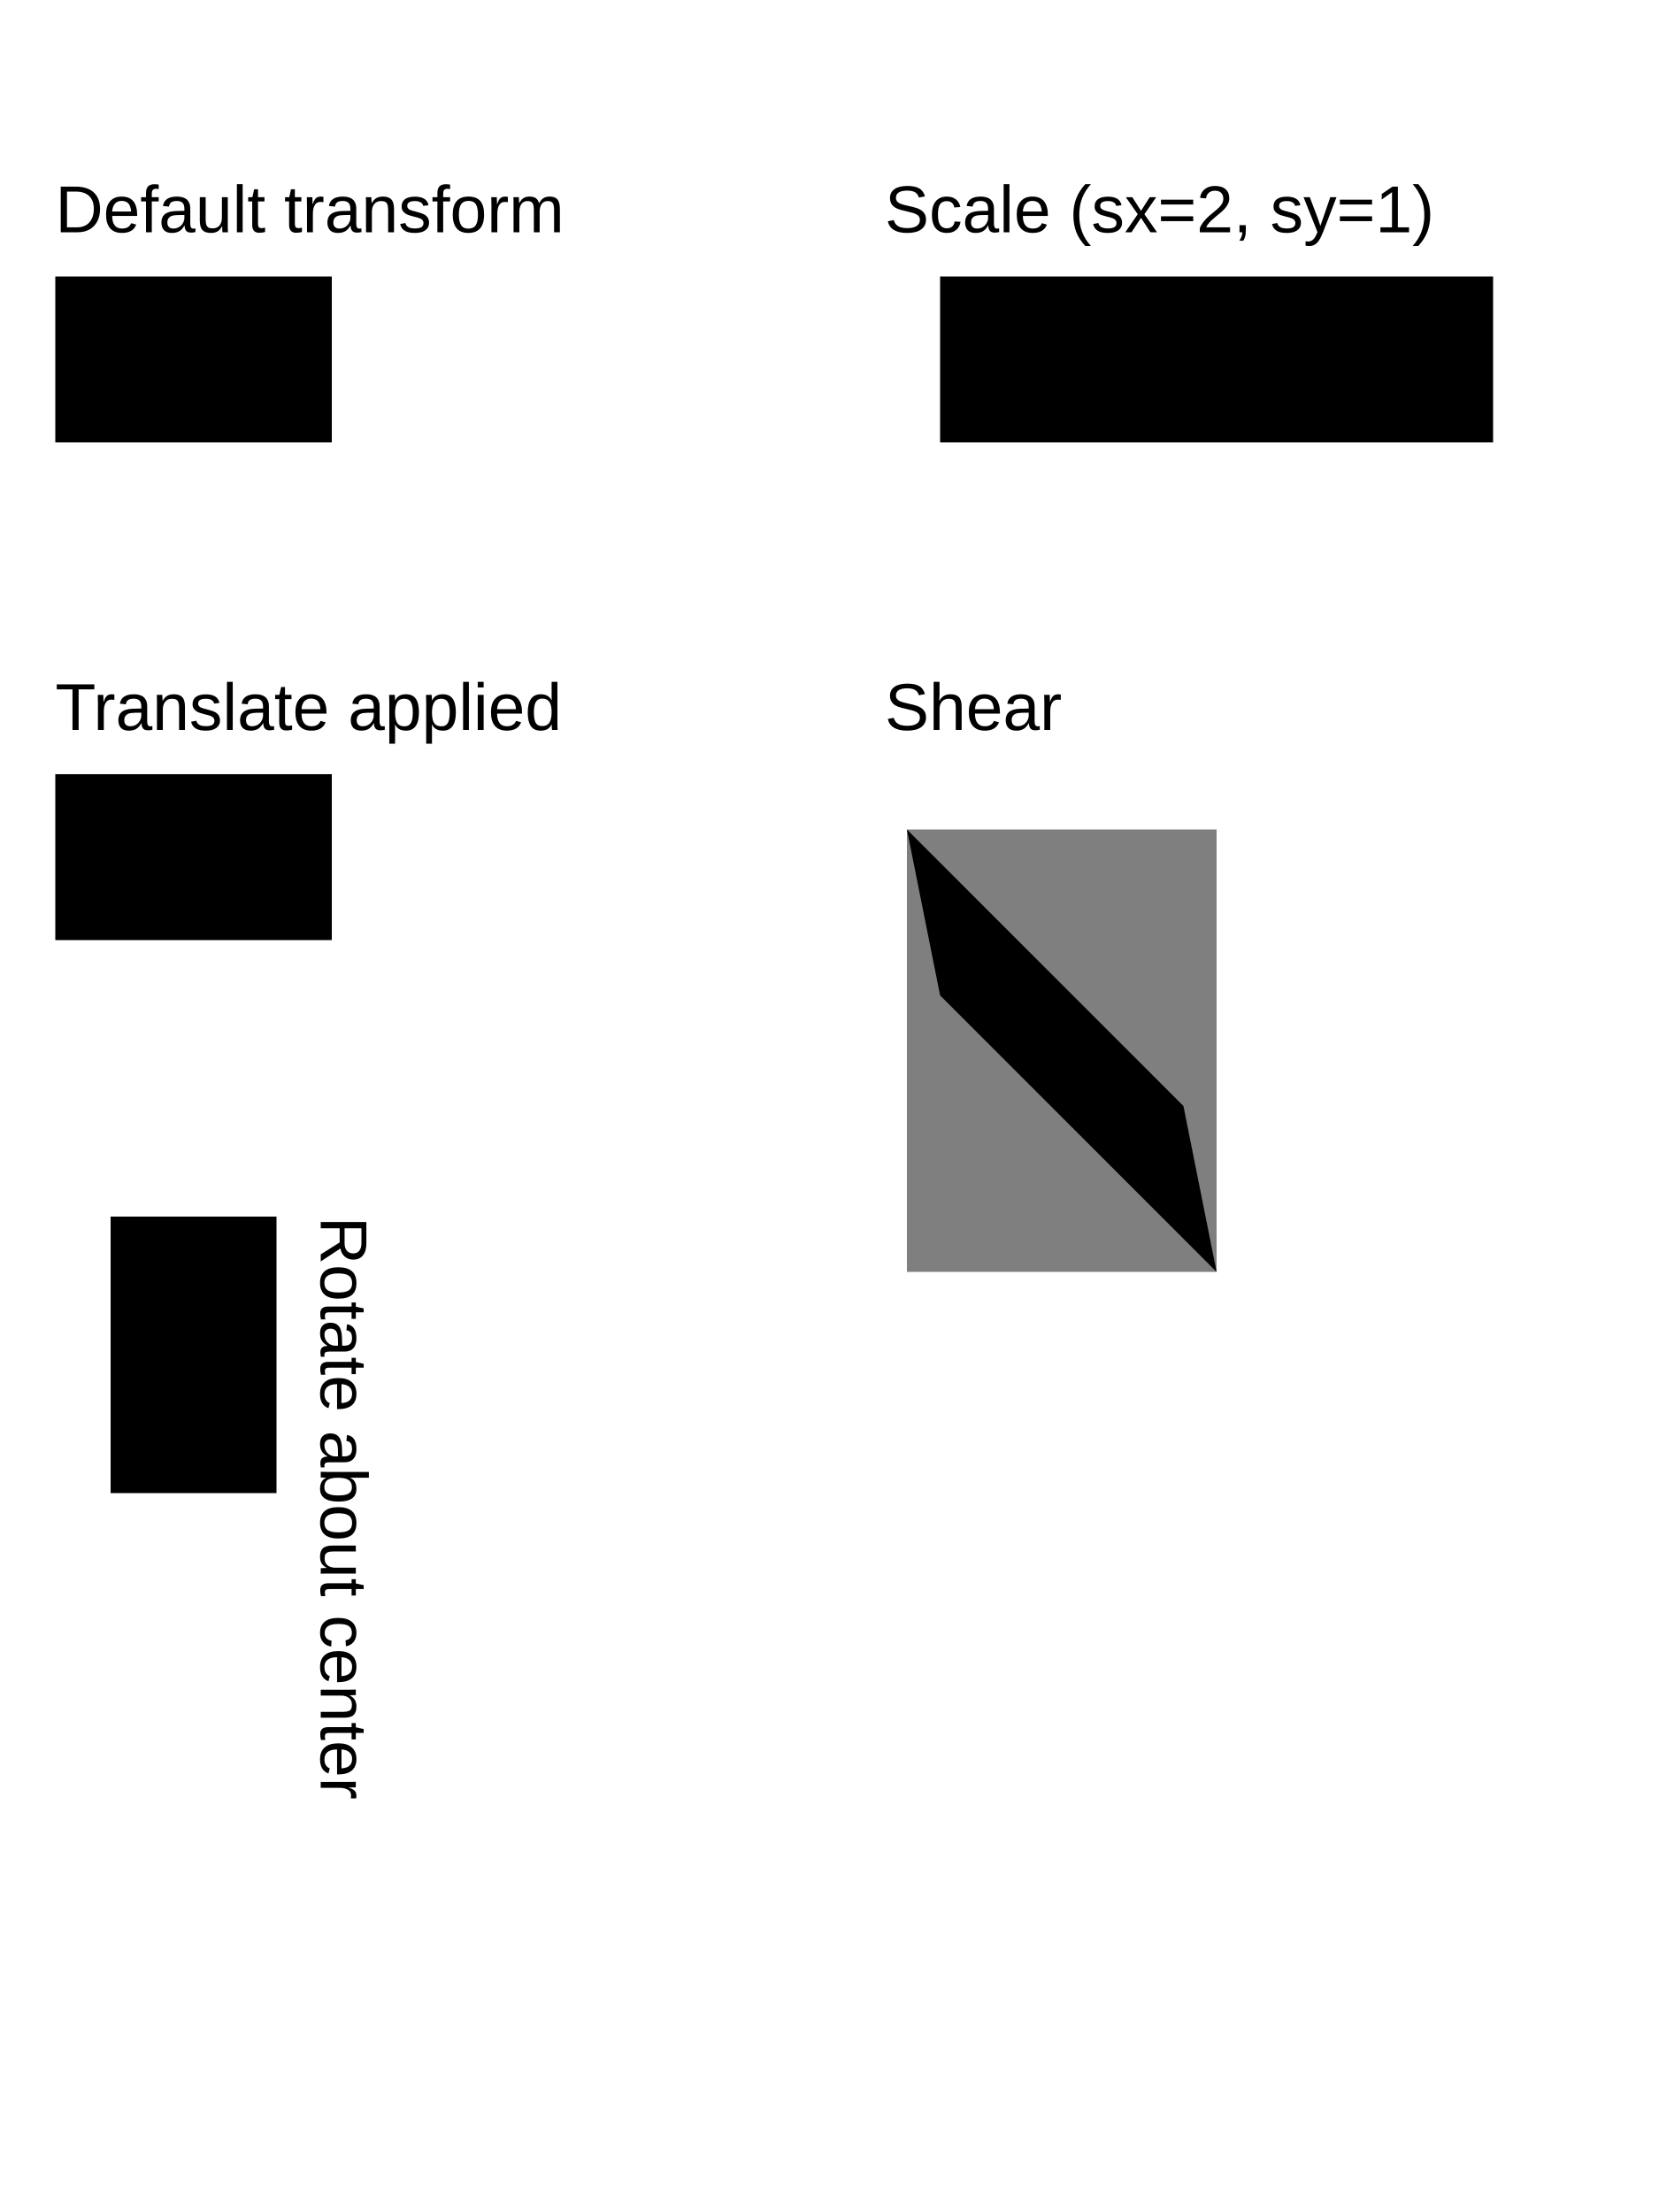
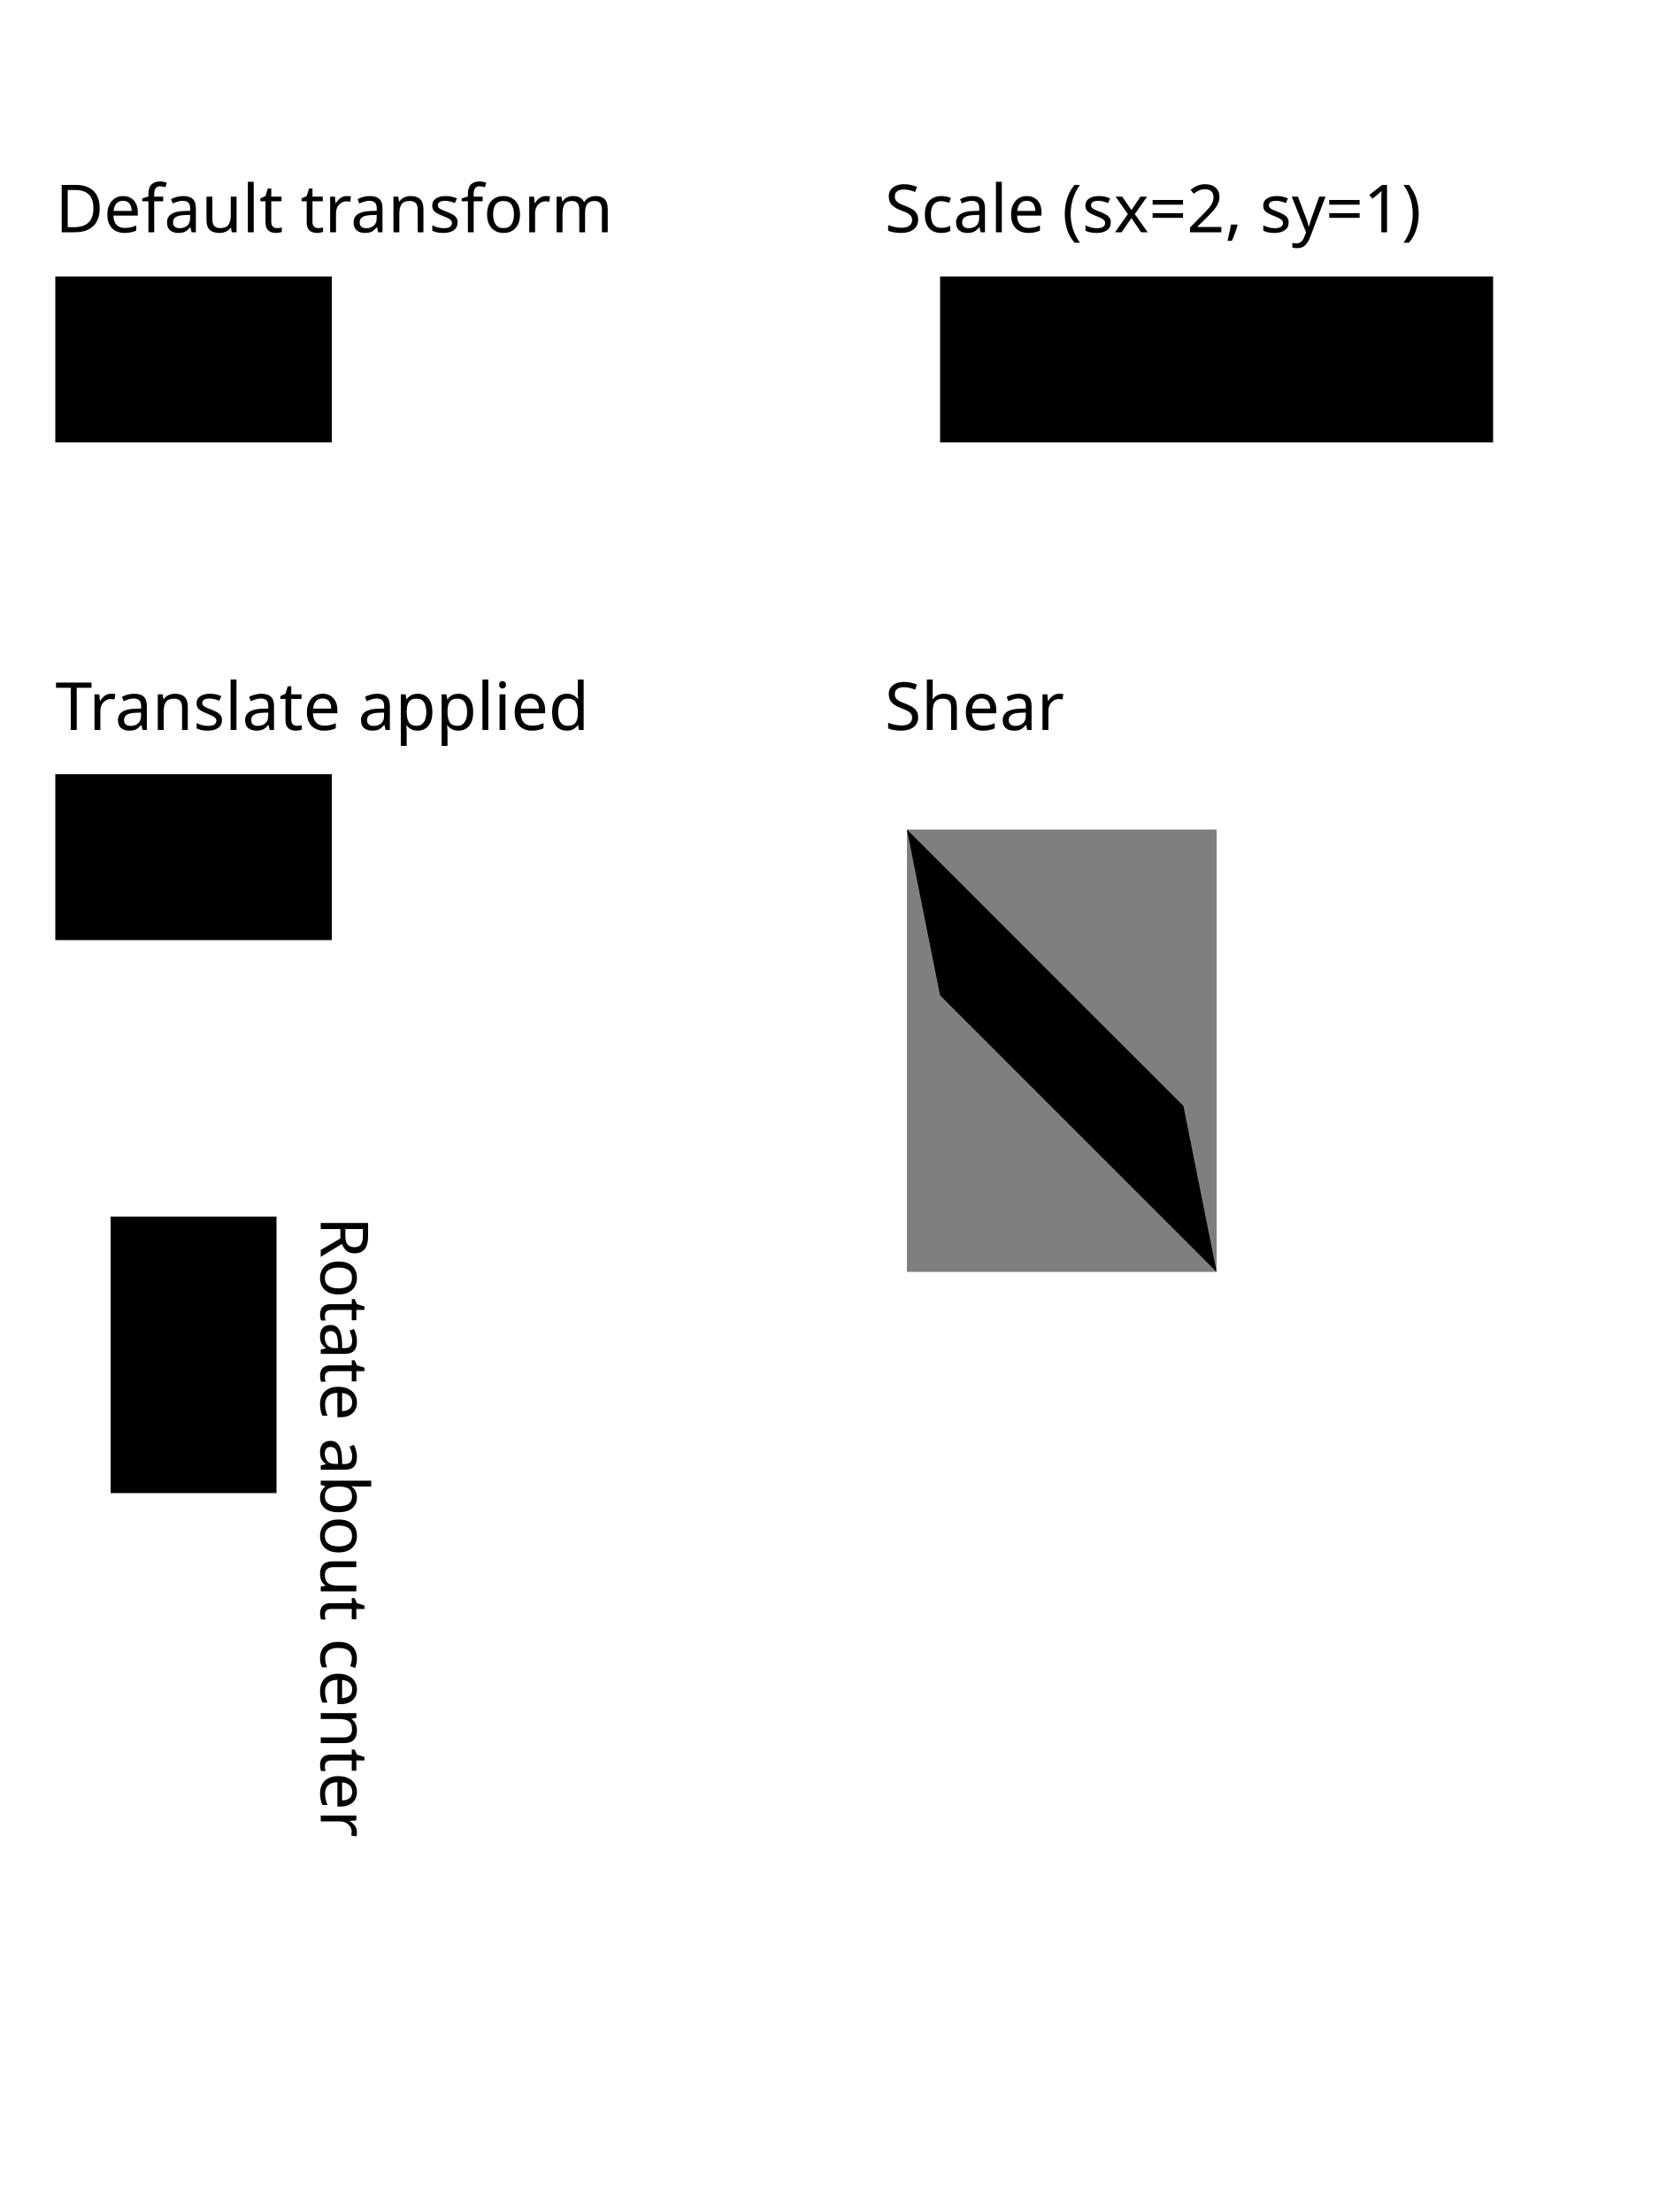
- <svg xmlns="http://www.w3.org/2000/svg" stroke-dasharray="none" shape-rendering="auto" font-family="'Arial'" width="300" text-rendering="auto" fill-opacity="1" contentScriptType="text/ecmascript" color-rendering="auto" color-interpolation="auto" preserveAspectRatio="xMidYMid meet" font-size="12" fill="black" stroke="black" image-rendering="auto" stroke-miterlimit="10" zoomAndPan="magnify" version="1.0" stroke-linecap="square" stroke-linejoin="miter" contentStyleType="text/css" font-style="normal" height="400" stroke-width="1" stroke-dashoffset="0" font-weight="normal" stroke-opacity="1">
+ <svg xmlns="http://www.w3.org/2000/svg" stroke-dasharray="none" shape-rendering="auto" font-family="'Lucida Sans'" width="300" text-rendering="auto" fill-opacity="1" contentScriptType="text/ecmascript" color-rendering="auto" color-interpolation="auto" preserveAspectRatio="xMidYMid meet" font-size="12" fill="black" stroke="black" image-rendering="auto" stroke-miterlimit="10" zoomAndPan="magnify" version="1.0" stroke-linecap="square" stroke-linejoin="miter" contentStyleType="text/css" font-style="normal" height="400" stroke-width="1" stroke-dashoffset="0" font-weight="normal" stroke-opacity="1">
  <defs id="genericDefs" />
  <g>
    <g text-rendering="optimizeLegibility" shape-rendering="geometricPrecision" transform="translate(0,30)">
      <text xml:space="preserve" x="10" y="12" stroke="none">Default transform
      </text>
      <rect width="50" x="10" height="30" y="20" stroke="none" />
      <text xml:space="preserve" x="10" y="12" transform="translate(0,90)" stroke="none">Translate applied
      </text>
      <rect x="10" y="20" transform="translate(0,90)" width="50" height="30" stroke="none" />
      <text xml:space="preserve" x="10" y="12" transform="translate(35,215) rotate(90) translate(-35,-35)" stroke="none">Rotate about center
      </text>
      <rect x="10" y="20" transform="translate(35,215) rotate(90) translate(-35,-35)" width="50" height="30" stroke="none" />
    </g>
    <g text-rendering="optimizeLegibility" shape-rendering="geometricPrecision" transform="matrix(1,0,0,1,0,30) translate(150,0)">
      <text xml:space="preserve" x="10" y="12" stroke="none">Scale (sx=2, sy=1)
      </text>
      <rect x="10" y="20" transform="scale(2,1)" width="50" height="30" stroke="none" />
    </g>
    <g text-rendering="optimizeLegibility" shape-rendering="geometricPrecision" transform="matrix(1,0,0,1,0,30) translate(150,90)">
      <text xml:space="preserve" x="10" y="12" stroke="none">Shear
      </text>
      <rect x="10" y="20" transform="matrix(1,1,0.2,1,0,0)" width="50" height="30" stroke="none" />
    </g>
    <g fill-opacity="0.502" fill="rgb(0,0,0)" text-rendering="optimizeLegibility" shape-rendering="geometricPrecision" stroke="rgb(0,0,0)" stroke-opacity="0.502">
      <rect width="56" x="164" height="80" y="150" stroke="none" />
    </g>
  </g>
</svg>
